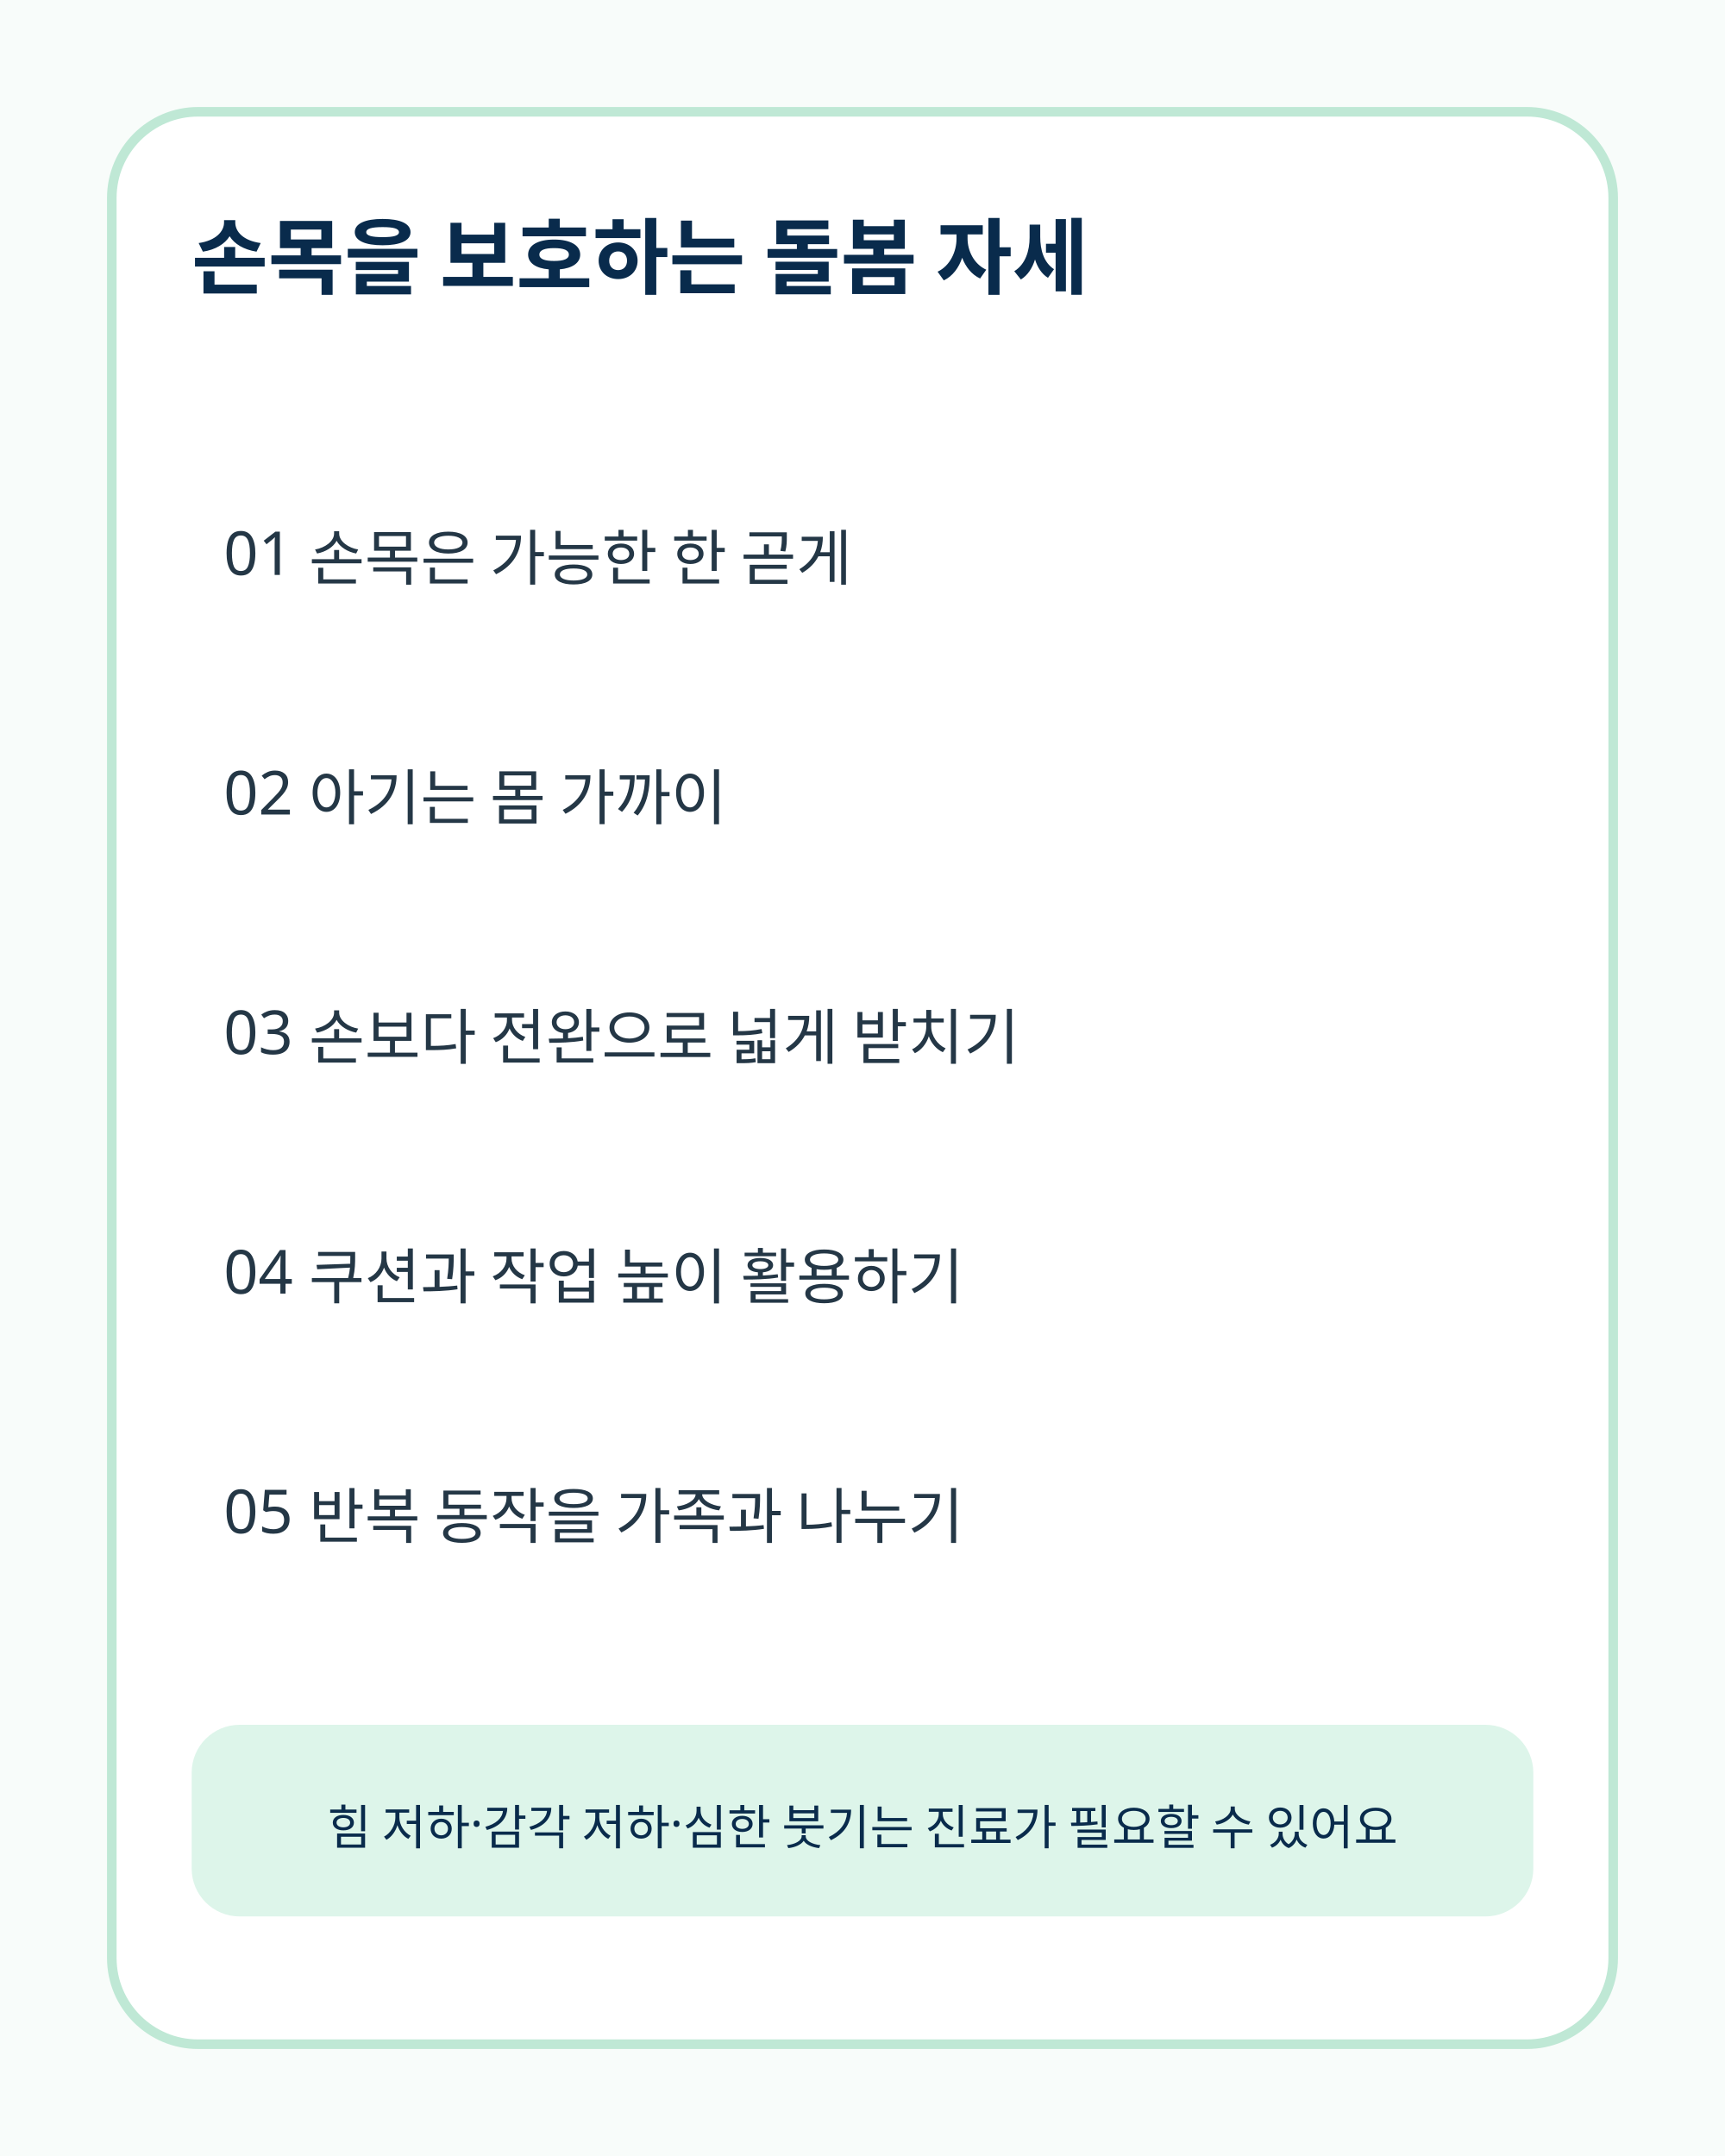
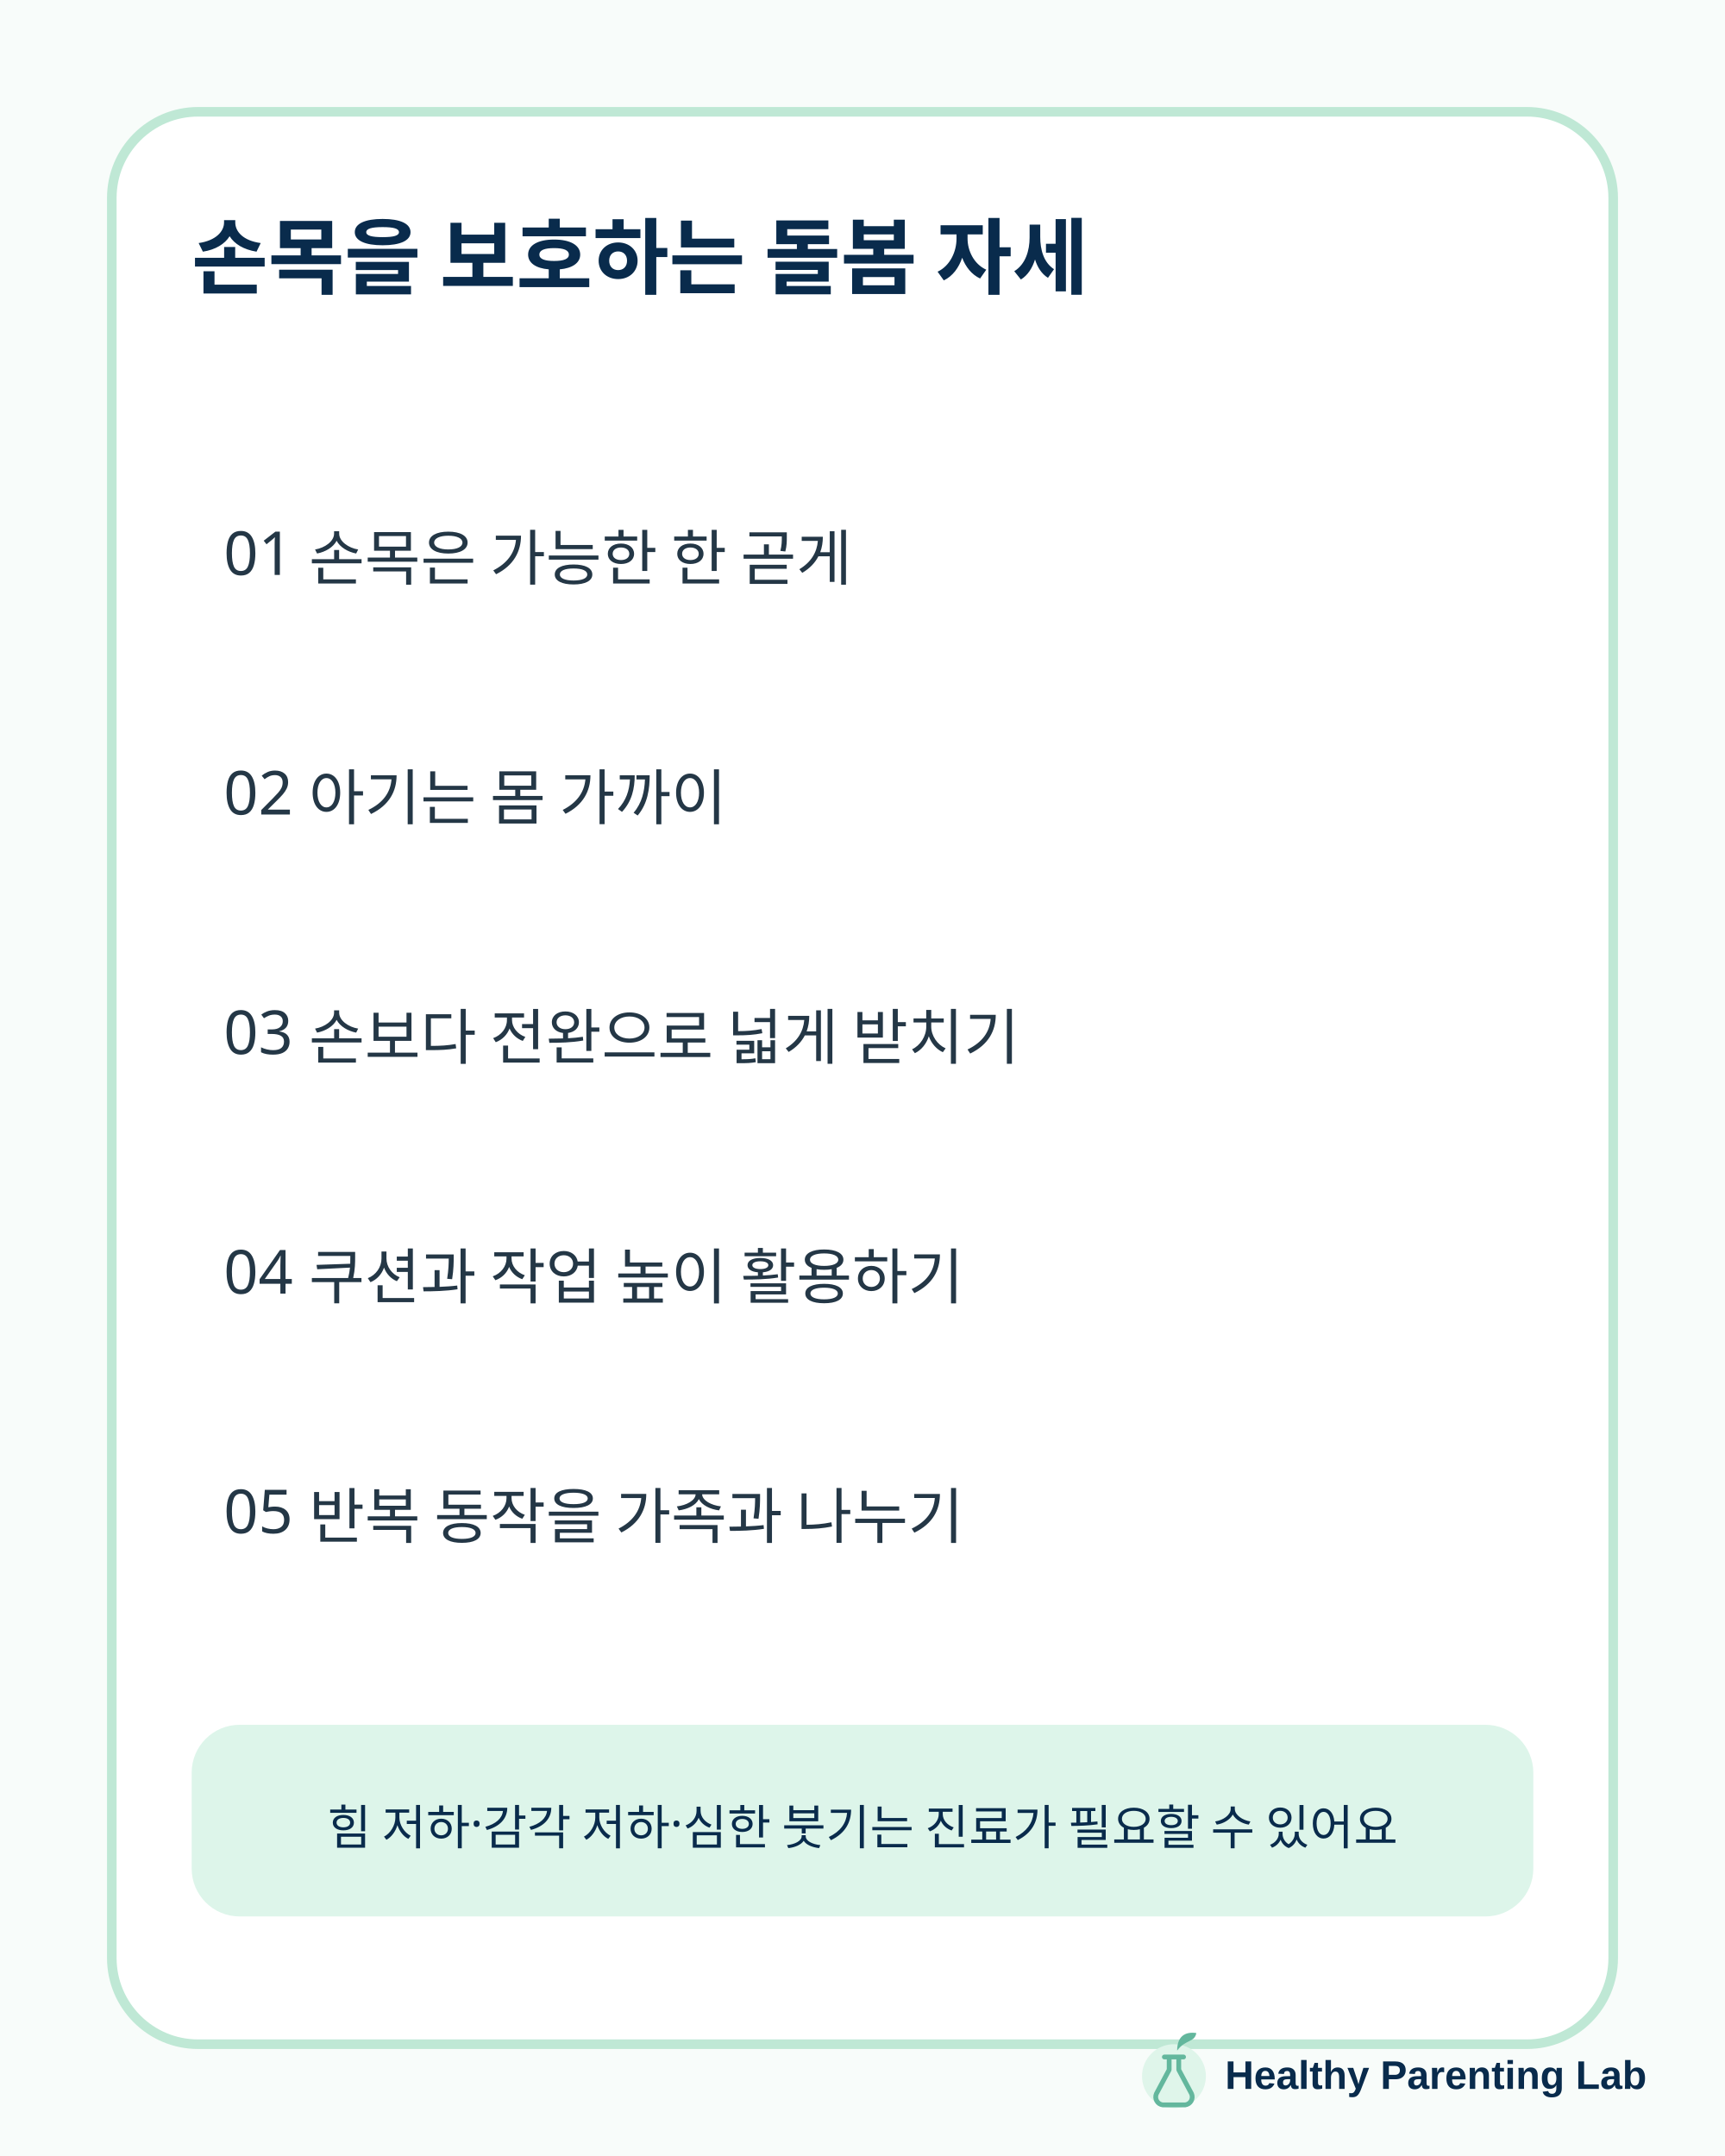
<svg xmlns="http://www.w3.org/2000/svg" width="1080" height="1350">
  <rect width="1080" height="1350" fill="#F8FCFA" />
  <rect x="70" y="70" width="940" height="1210" rx="54" fill="#fff" stroke="#BFE8D5" stroke-width="6" />
  <text x="120" y="180" font-family="sans-serif" font-size="52" font-weight="700" fill="#092B4C">손목을 보호하는 돌봄 자세</text>
  <g font-family="sans-serif" font-size="38" fill="#243746">
    <text x="140" y="360">01  손목은 가능한 한 곧게</text>
    <text x="140" y="510">02  아기는 몸 가까이</text>
    <text x="140" y="660">03  손보다 전완으로 넓게 받치기</text>
    <text x="140" y="810">04  쿠션과 작업 높이 활용하기</text>
    <text x="140" y="960">05  반복 동작을 가족과 나누기</text>
  </g>
  <rect x="120" y="1080" width="840" height="120" rx="30" fill="#DDF5EA" />
  <text x="540" y="1155" text-anchor="middle" font-family="sans-serif" font-size="30" fill="#092B4C">힘 저하·감각 저하·심한 붓기는 진료가 필요할 수 있어요</text>
+   <g aria-label="Healthy Parenting Lab" transform="translate(735 1300)">
+     <circle cx="0" cy="0" r="20" fill="#DFF5EA" />
+     <path d="M-6 -12h12M-3 -12v8l-8 15a5 5 0 0 0 4 7H7a5 5 0 0 0 4-7L3-4v-8" fill="none" stroke="#63B79D" stroke-width="3" stroke-linecap="round" stroke-linejoin="round" />
+     <path d="M2 -16c5-7 11-5 12-11-7-1-12 2-12 11Z" fill="#63B79D" />
+     <text x="32" y="8" font-family="Arial, sans-serif" font-size="25" font-weight="700" fill="#092B4C">Healthy Parenting Lab</text>
+   </g>
</svg>
